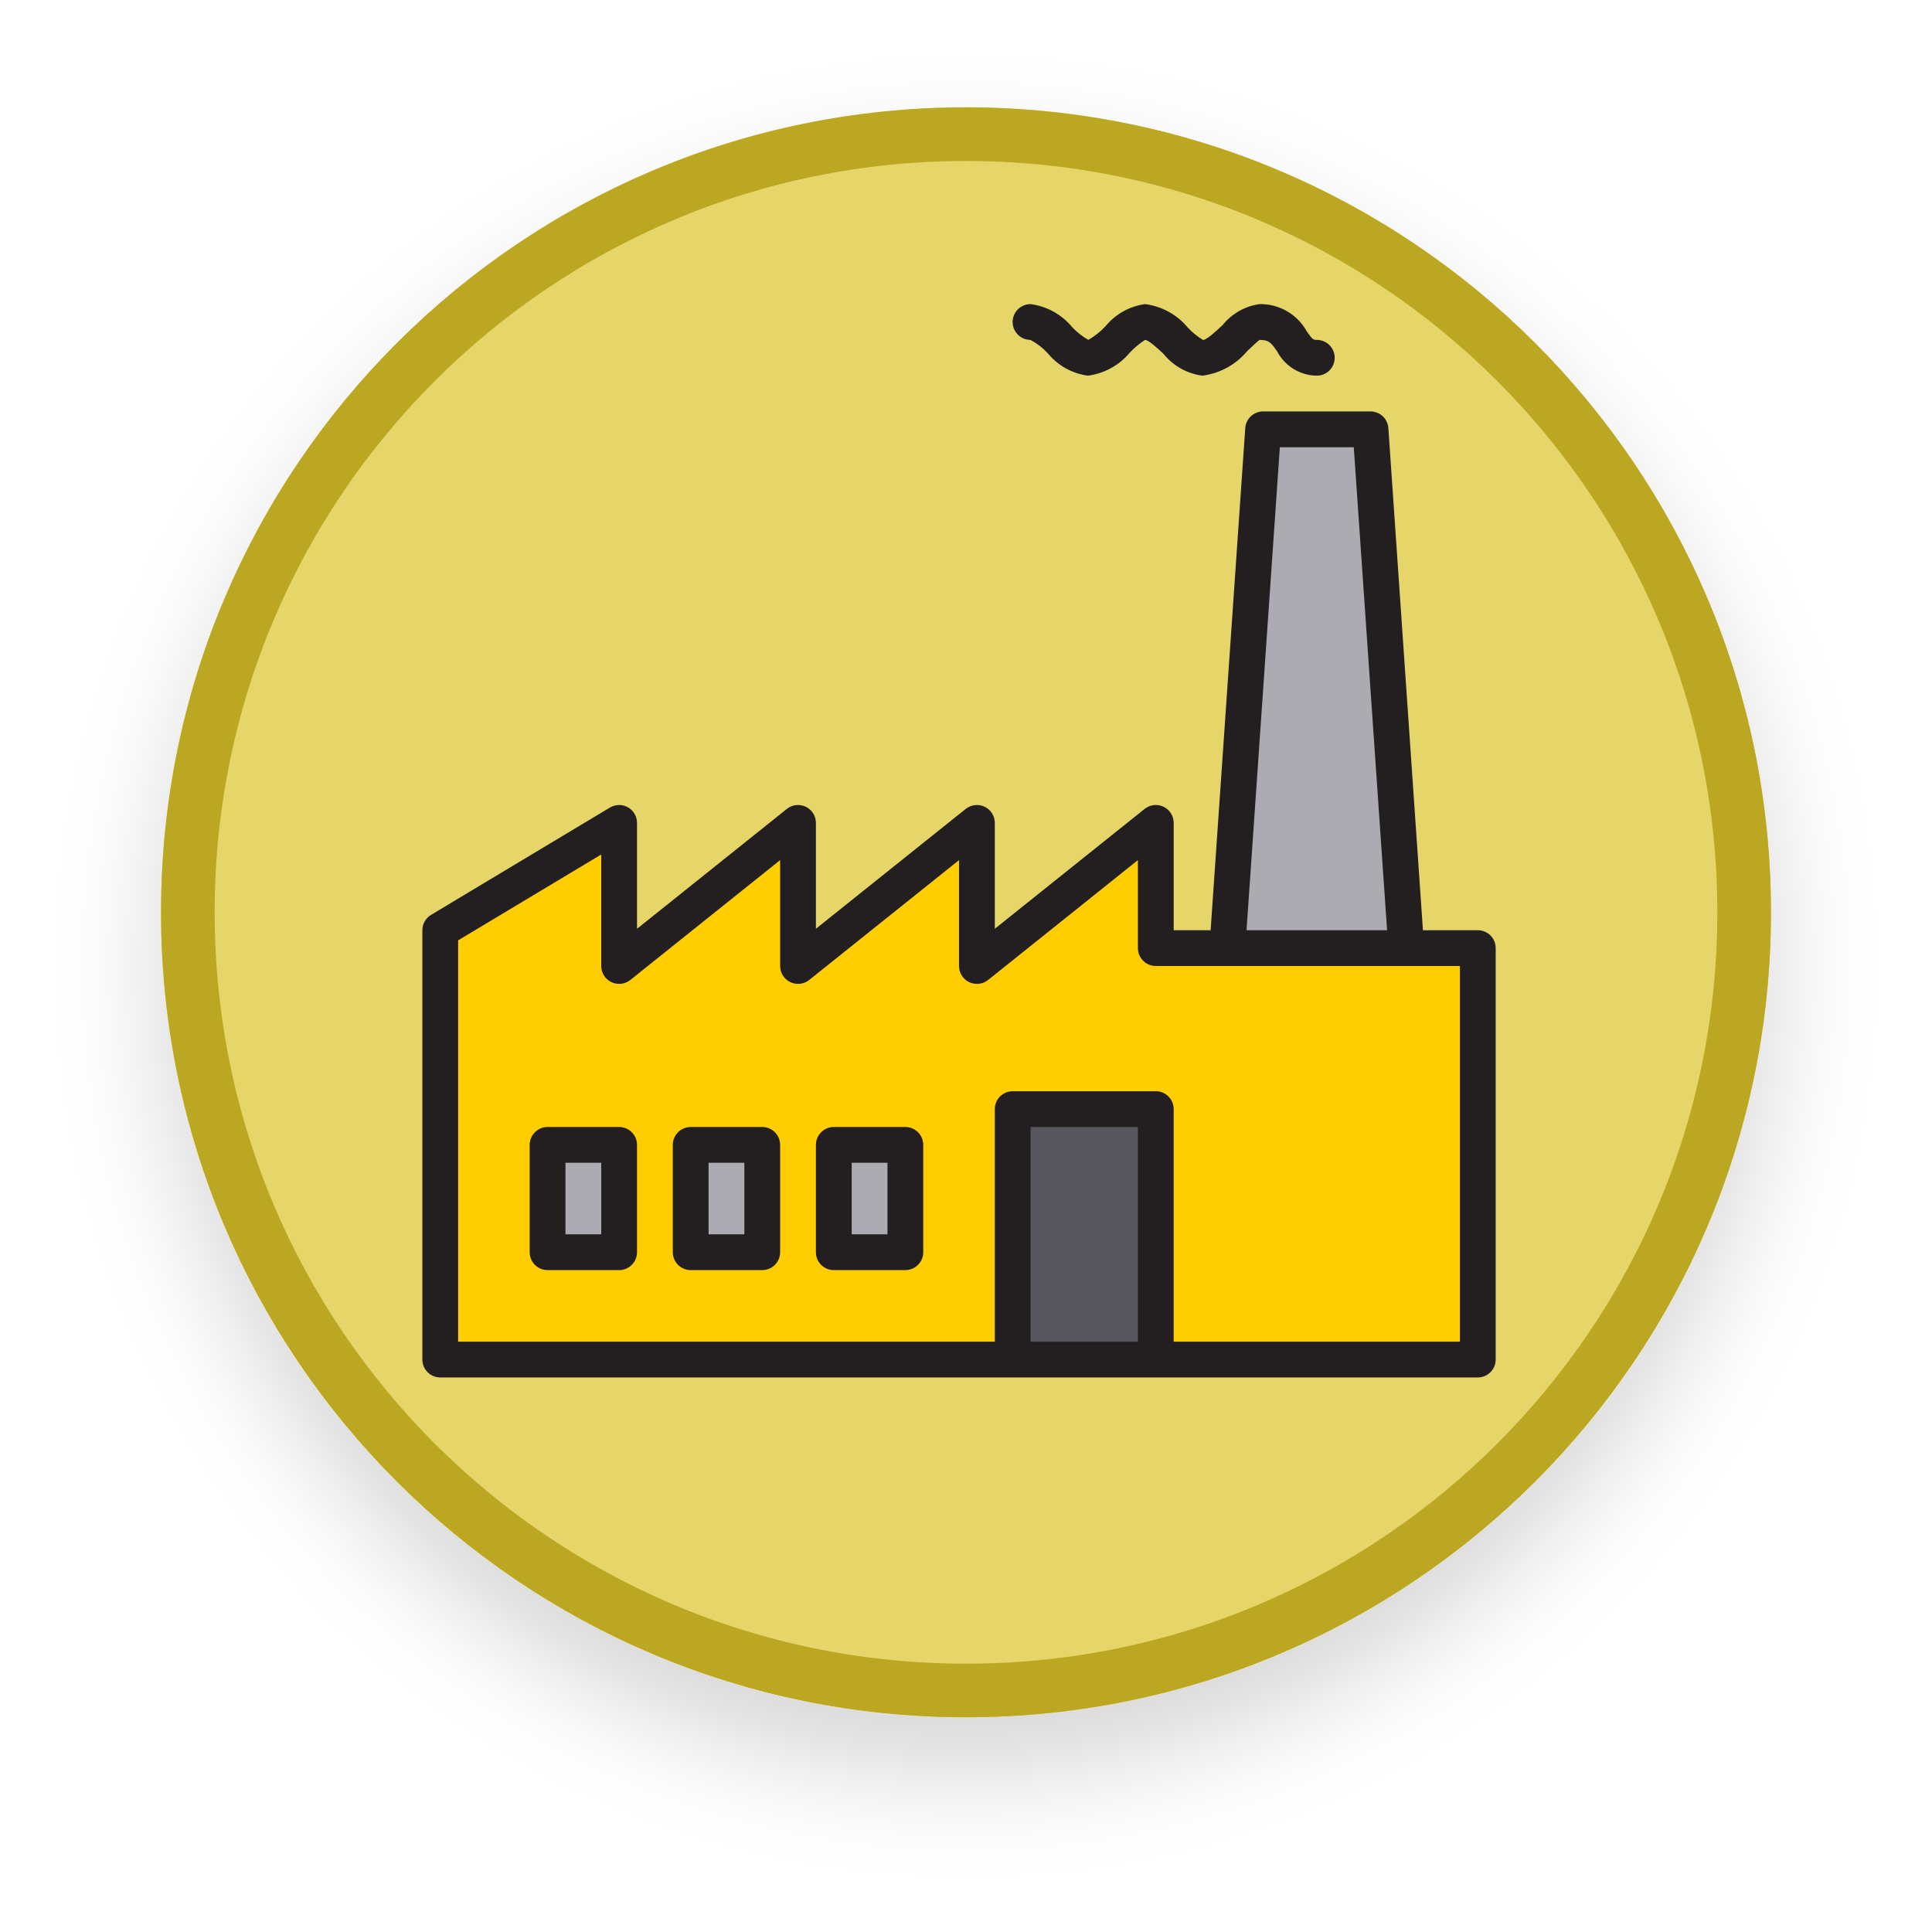
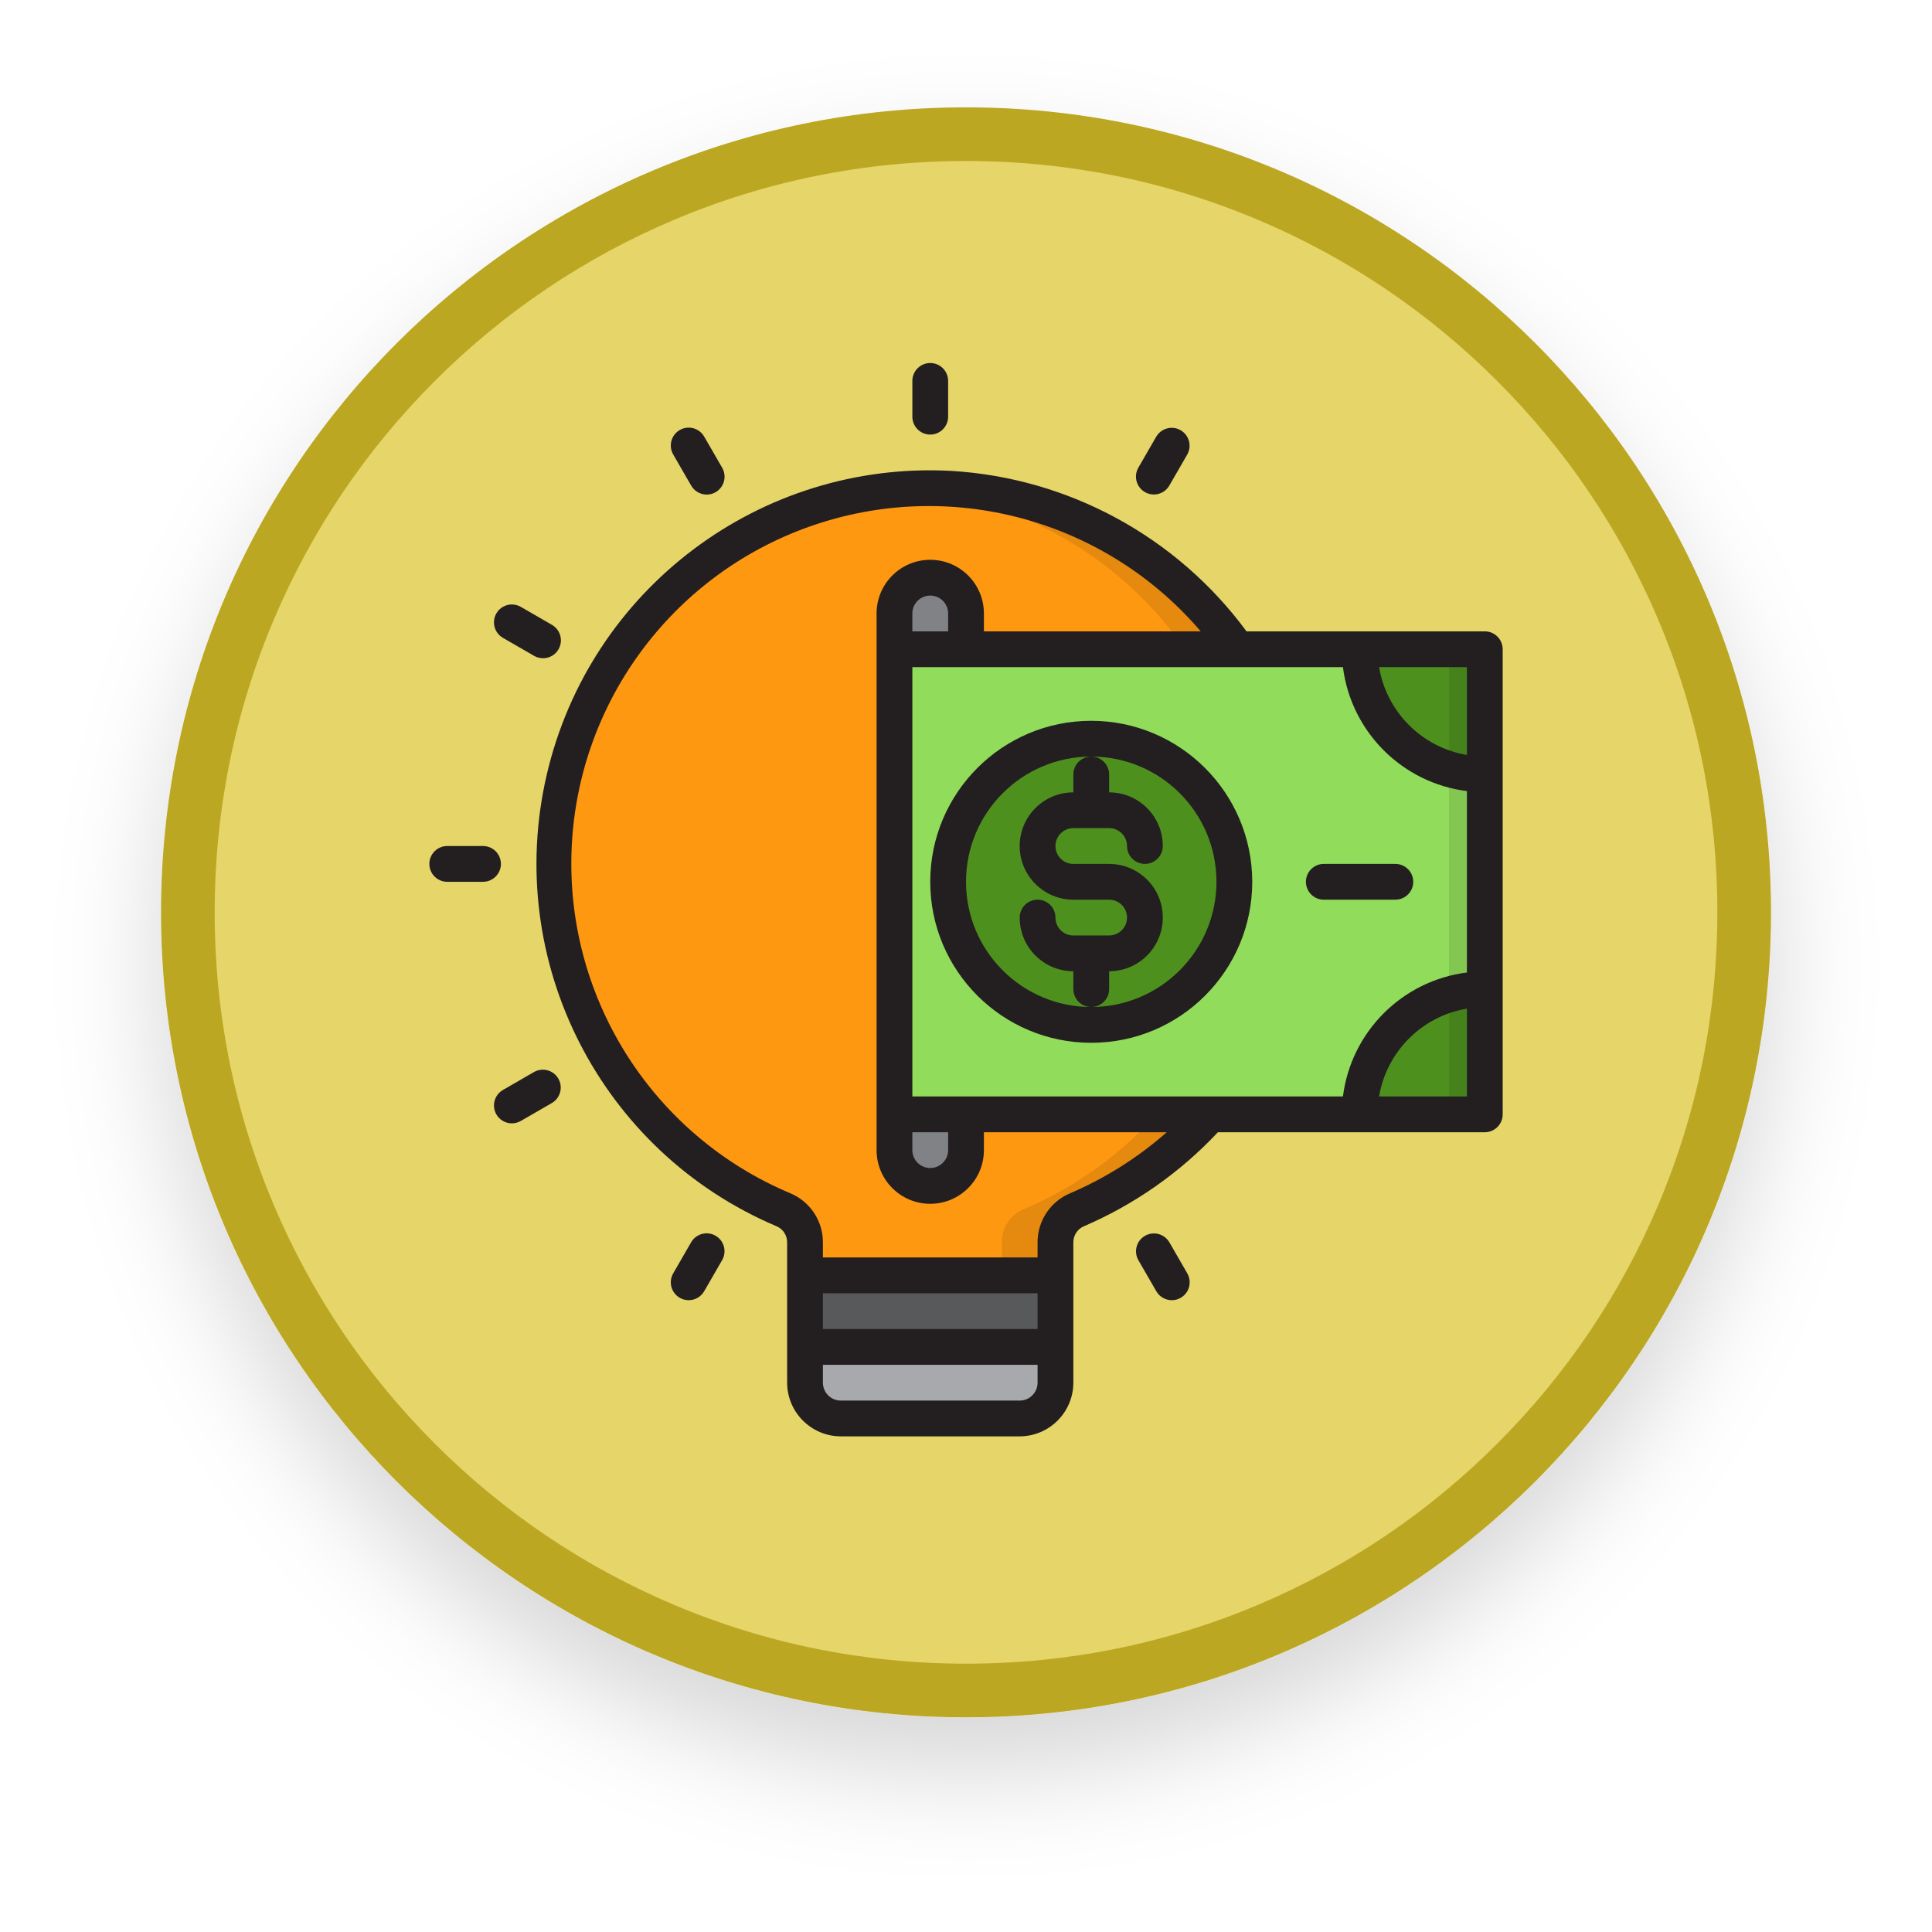
<svg xmlns="http://www.w3.org/2000/svg" width="108" height="108" viewBox="0 0 108 108">
  <defs>
    <filter id="Fondo" x="0" y="0" width="108" height="108" filterUnits="userSpaceOnUse">
      <feOffset dy="3" input="SourceAlpha" />
      <feGaussianBlur stdDeviation="3" result="blur" />
      <feFlood flood-opacity="0.161" />
      <feComposite operator="in" in2="blur" />
      <feComposite in="SourceGraphic" />
    </filter>
+     <clipPath id="clip-path">
+       <rect id="Rectángulo_408275" data-name="Rectángulo 408275" width="60" height="60" fill="none" />
+     </clipPath>
  </defs>
-   <g id="Icono" transform="translate(8.5 -689)">
-     <g transform="matrix(1, 0, 0, 1, -8.5, 689)" filter="url(#Fondo)">
-       <g id="Fondo-2" data-name="Fondo" transform="translate(9 6)" fill="#e6d567" stroke="#bca724" stroke-width="3">
-         <circle cx="45" cy="45" r="45" stroke="none" />
-         <circle cx="45" cy="45" r="43.5" fill="none" />
+   <g id="Icono" transform="translate(-325.719 -689)">
+     <g transform="matrix(1, 0, 0, 1, 325.72, 689)" filter="url(#Fondo)">
+       <g id="Fondo-2" data-name="Fondo" transform="translate(9 6)" fill="#e6d567">
+         <path d="M 45 88.5 C 39.127 88.5 33.43 87.35 28.068 85.082 C 22.889 82.891 18.236 79.755 14.241 75.759 C 10.245 71.764 7.109 67.111 4.918 61.932 C 2.65 56.57 1.5 50.873 1.5 45 C 1.5 39.127 2.65 33.43 4.918 28.068 C 7.109 22.889 10.245 18.236 14.241 14.241 C 18.236 10.245 22.889 7.109 28.068 4.918 C 33.43 2.65 39.127 1.5 45 1.5 C 50.873 1.5 56.57 2.65 61.932 4.918 C 67.111 7.109 71.764 10.245 75.759 14.241 C 79.755 18.236 82.891 22.889 85.082 28.068 C 87.35 33.43 88.5 39.127 88.5 45 C 88.5 50.873 87.35 56.57 85.082 61.932 C 82.891 67.111 79.755 71.764 75.759 75.759 C 71.764 79.755 67.111 82.891 61.932 85.082 C 56.57 87.35 50.873 88.5 45 88.5 Z" stroke="none" />
+         <path d="M 45 3 C 39.329 3 33.829 4.11 28.653 6.299 C 23.652 8.415 19.16 11.443 15.302 15.302 C 11.443 19.16 8.415 23.652 6.299 28.653 C 4.11 33.829 3 39.329 3 45 C 3 50.671 4.11 56.171 6.299 61.347 C 8.415 66.348 11.443 70.84 15.302 74.698 C 19.16 78.557 23.652 81.585 28.653 83.701 C 33.829 85.89 39.329 87 45 87 C 50.671 87 56.171 85.89 61.347 83.701 C 66.348 81.585 70.84 78.557 74.698 74.698 C 78.557 70.84 81.585 66.348 83.701 61.347 C 85.89 56.171 87 50.671 87 45 C 87 39.329 85.89 33.829 83.701 28.653 C 81.585 23.652 78.557 19.16 74.698 15.302 C 70.84 11.443 66.348 8.415 61.347 6.299 C 56.171 4.11 50.671 3 45 3 M 45 0 C 69.853 0 90 20.147 90 45 C 90 69.853 69.853 90 45 90 C 20.147 90 0 69.853 0 45 C 0 20.147 20.147 0 45 0 Z" stroke="none" fill="#bca724" />
      </g>
    </g>
-     <g id="Factory_2" transform="translate(13.11 704)">
-       <path id="Trazado_986442" data-name="Trazado 986442" d="M61,38V61H43V47H35V61H3V37l10-6v8l10-8v8l10-8v8l10-8v7Z" fill="#ffcd00" />
-       <path id="Trazado_986443" data-name="Trazado 986443" d="M55,9H49L47,38H57Z" fill="#acabb1" />
-       <rect id="Rectángulo_408250" data-name="Rectángulo 408250" width="8" height="14" transform="translate(35 47)" fill="#57565c" />
-       <rect id="Rectángulo_408251" data-name="Rectángulo 408251" width="4" height="6" transform="translate(9 49)" fill="#acabb1" />
-       <rect id="Rectángulo_408252" data-name="Rectángulo 408252" width="4" height="6" transform="translate(17 49)" fill="#acabb1" />
-       <rect id="Rectángulo_408253" data-name="Rectángulo 408253" width="4" height="6" transform="translate(25 49)" fill="#acabb1" />
-       <path id="Trazado_986444" data-name="Trazado 986444" d="M61,37H57.933L56,8.932A1,1,0,0,0,55,8H49a1,1,0,0,0-1,.932L46.065,37H44V31a1,1,0,0,0-1.625-.781L34,36.919V31a1,1,0,0,0-1.625-.781L24,36.919V31a1,1,0,0,0-1.625-.781L14,36.919V31a1,1,0,0,0-1.514-.857l-10,6A1,1,0,0,0,2,37V61a1,1,0,0,0,1,1H61a1,1,0,0,0,1-1V38a1,1,0,0,0-1-1ZM49.934,10h4.133l1.862,27H48.072ZM36,60V48h6V60Zm24,0H44V47a1,1,0,0,0-1-1H35a1,1,0,0,0-1,1V60H4V37.566l8-4.8V39a1,1,0,0,0,1.625.781L22,33.08V39a1,1,0,0,0,1.625.781L32,33.08V39a1,1,0,0,0,1.625.781L42,33.08V38a1,1,0,0,0,1,1H60V60Z" fill="#231f20" />
-       <path id="Trazado_986445" data-name="Trazado 986445" d="M35.993,4a3.7,3.7,0,0,1,.972.752A3.5,3.5,0,0,0,39.2,6a3.65,3.65,0,0,0,2.356-1.3A4.7,4.7,0,0,1,42.4,4c.206.009.745.514,1.034.785A3.35,3.35,0,0,0,45.6,6a3.9,3.9,0,0,0,2.512-1.378c.245-.23.616-.579.688-.622.538,0,.661.178.99.654A2.531,2.531,0,0,0,52,6a1,1,0,0,0,0-2c-.2,0-.239-.014-.564-.483A2.954,2.954,0,0,0,48.8,2a3.209,3.209,0,0,0-2.058,1.164c-.333.312-.89.836-1.1.841a4.057,4.057,0,0,1-.842-.679A3.712,3.712,0,0,0,42.4,2a3.459,3.459,0,0,0-2.21,1.236A4.219,4.219,0,0,1,39.227,4a3.88,3.88,0,0,1-.9-.71A3.624,3.624,0,0,0,36,2a1,1,0,1,0-.007,2Z" fill="#231f20" />
-       <path id="Trazado_986446" data-name="Trazado 986446" d="M13,48H9a1,1,0,0,0-1,1v6a1,1,0,0,0,1,1h4a1,1,0,0,0,1-1V49A1,1,0,0,0,13,48Zm-1,6H10V50h2Z" fill="#231f20" />
-       <path id="Trazado_986447" data-name="Trazado 986447" d="M21,48H17a1,1,0,0,0-1,1v6a1,1,0,0,0,1,1h4a1,1,0,0,0,1-1V49A1,1,0,0,0,21,48Zm-1,6H18V50h2Z" fill="#231f20" />
-       <path id="Trazado_986448" data-name="Trazado 986448" d="M29,48H25a1,1,0,0,0-1,1v6a1,1,0,0,0,1,1h4a1,1,0,0,0,1-1V49A1,1,0,0,0,29,48Zm-1,6H26V50h2Z" fill="#231f20" />
+     <g id="Grupo_1151788" data-name="Grupo 1151788" transform="translate(349.72 709.293)">
+       <g id="Grupo_1151784" data-name="Grupo 1151784" clip-path="url(#clip-path)">
+         <path id="Trazado_986417" data-name="Trazado 986417" d="M49,28A21,21,0,1,0,19.812,47.318,1.974,1.974,0,0,1,21,49.141V51H35V49.141a1.977,1.977,0,0,1,1.191-1.825A20.979,20.979,0,0,0,49,28" fill="#ff9811" />
+         <path id="Trazado_986418" data-name="Trazado 986418" d="M26.841,7.031c-.1,0-.2.024-.3.031a20.983,20.983,0,0,1,6.654,40.254A1.977,1.977,0,0,0,32,49.141V51h3V49.141a1.977,1.977,0,0,1,1.191-1.825,20.989,20.989,0,0,0-9.35-40.285" fill="#e5890f" />
+         <rect id="Rectángulo_408272" data-name="Rectángulo 408272" width="33" height="26" transform="translate(26 16)" fill="#91dc5a" />
+         <path id="Trazado_986419" data-name="Trazado 986419" d="M28,46a2,2,0,0,0,2-2V42H26v2a2,2,0,0,0,2,2" fill="#808285" />
+         <path id="Trazado_986420" data-name="Trazado 986420" d="M52,42h7V35a7,7,0,0,0-7,7" fill="#4e901e" />
+         <path id="Trazado_986421" data-name="Trazado 986421" d="M28,12a2,2,0,0,0-2,2v2h4V14a2,2,0,0,0-2-2" fill="#808285" />
+         <path id="Trazado_986422" data-name="Trazado 986422" d="M59,23V16H52a7,7,0,0,0,7,7" fill="#4e901e" />
+         <rect id="Rectángulo_408273" data-name="Rectángulo 408273" width="2" height="26" transform="translate(57 16)" fill="#83c651" />
+         <path id="Trazado_986423" data-name="Trazado 986423" d="M57,35.293V42h2V35a7.02,7.02,0,0,0-2,.293" fill="#46821b" />
+         <path id="Trazado_986424" data-name="Trazado 986424" d="M57,16v6.707A7.02,7.02,0,0,0,59,23V16Z" fill="#46821b" />
+         <rect id="Rectángulo_408274" data-name="Rectángulo 408274" width="14" height="4" transform="translate(21 51)" fill="#58595b" />
+         <path id="Trazado_986425" data-name="Trazado 986425" d="M21,57a2,2,0,0,0,2,2H33a2,2,0,0,0,2-2V55H21Z" fill="#a7a9ac" />
+         <path id="Trazado_986426" data-name="Trazado 986426" d="M37,21a8,8,0,1,0,8,8,8,8,0,0,0-8-8" fill="#4e901e" />
+         <path id="Trazado_986427" data-name="Trazado 986427" d="M28,4a1,1,0,0,0,1-1V1a1,1,0,0,0-2,0V3a1,1,0,0,0,1,1" fill="#231f20" />
+         <path id="Trazado_986428" data-name="Trazado 986428" d="M14.634,6.849a1,1,0,1,0,1.732-1l-1-1.732a1,1,0,1,0-1.732,1Z" fill="#231f20" />
+         <path id="Trazado_986429" data-name="Trazado 986429" d="M4.117,15.366l1.732,1a1,1,0,1,0,1-1.732l-1.732-1a1,1,0,1,0-1,1.732" fill="#231f20" />
+         <path id="Trazado_986430" data-name="Trazado 986430" d="M4,28a1,1,0,0,0-1-1H1a1,1,0,0,0,0,2H3a1,1,0,0,0,1-1" fill="#231f20" />
+         <path id="Trazado_986431" data-name="Trazado 986431" d="M5.85,39.634l-1.732,1a1,1,0,1,0,1,1.732l1.732-1a1,1,0,0,0-1-1.732" fill="#231f20" />
+         <path id="Trazado_986432" data-name="Trazado 986432" d="M16,48.785a1,1,0,0,0-1.366.366l-1,1.732a1,1,0,1,0,1.732,1l1-1.732A1,1,0,0,0,16,48.785" fill="#231f20" />
+         <path id="Trazado_986433" data-name="Trazado 986433" d="M41.366,49.151a1,1,0,0,0-1.732,1l1,1.732a1,1,0,1,0,1.732-1Z" fill="#231f20" />
+         <path id="Trazado_986434" data-name="Trazado 986434" d="M40,7.215a1,1,0,0,0,1.366-.366l1-1.732a1,1,0,0,0-1.732-1l-1,1.732A1,1,0,0,0,40,7.215" fill="#231f20" />
+         <path id="Trazado_986435" data-name="Trazado 986435" d="M37,20a9,9,0,1,0,9,9,9.01,9.01,0,0,0-9-9m0,16a7,7,0,1,1,7-7,7.008,7.008,0,0,1-7,7" fill="#231f20" />
+         <path id="Trazado_986436" data-name="Trazado 986436" d="M38,35V34a3,3,0,0,0,0-6H36a1,1,0,0,1,0-2h2a1,1,0,0,1,1,1,1,1,0,0,0,2,0,3,3,0,0,0-3-3V23a1,1,0,0,0-2,0v1a3,3,0,0,0,0,6h2a1,1,0,0,1,0,2H36a1,1,0,0,1-1-1,1,1,0,0,0-2,0,3,3,0,0,0,3,3v1a1,1,0,0,0,2,0" fill="#231f20" />
+         <path id="Trazado_986437" data-name="Trazado 986437" d="M59,15H45.68a22.149,22.149,0,0,0-16.5-8.97,22,22,0,0,0-9.76,42.23.97.97,0,0,1,.58.9V57a3.009,3.009,0,0,0,3,3H33a3.009,3.009,0,0,0,3-3V49.16a.97.97,0,0,1,.58-.9A22.352,22.352,0,0,0,44.08,43H59a1,1,0,0,0,1-1V16a1,1,0,0,0-1-1M34,57a1,1,0,0,1-1,1H23a1,1,0,0,1-1-1V56H34Zm0-3H22V52H34Zm1.8-7.58A2.967,2.967,0,0,0,34,49.16V50H22v-.84a2.967,2.967,0,0,0-1.8-2.74A19.988,19.988,0,1,1,43.12,15H31V14a3,3,0,0,0-6,0V44a3,3,0,0,0,6,0V43H41.22a20.184,20.184,0,0,1-5.42,3.42M29,14v1H27V14a1,1,0,0,1,2,0M27,43h2v1a1,1,0,0,1-2,0Zm31-2H53.09A5.992,5.992,0,0,1,58,36.09Zm0-6.93A8,8,0,0,0,51.07,41H27V17H51.07A8,8,0,0,0,58,23.93Zm0-12.16A5.992,5.992,0,0,1,53.09,17H58Z" fill="#231f20" />
+         <path id="Trazado_986438" data-name="Trazado 986438" d="M54,30a1,1,0,0,0,0-2H50a1,1,0,0,0,0,2Z" fill="#231f20" />
+       </g>
    </g>
  </g>
</svg>
